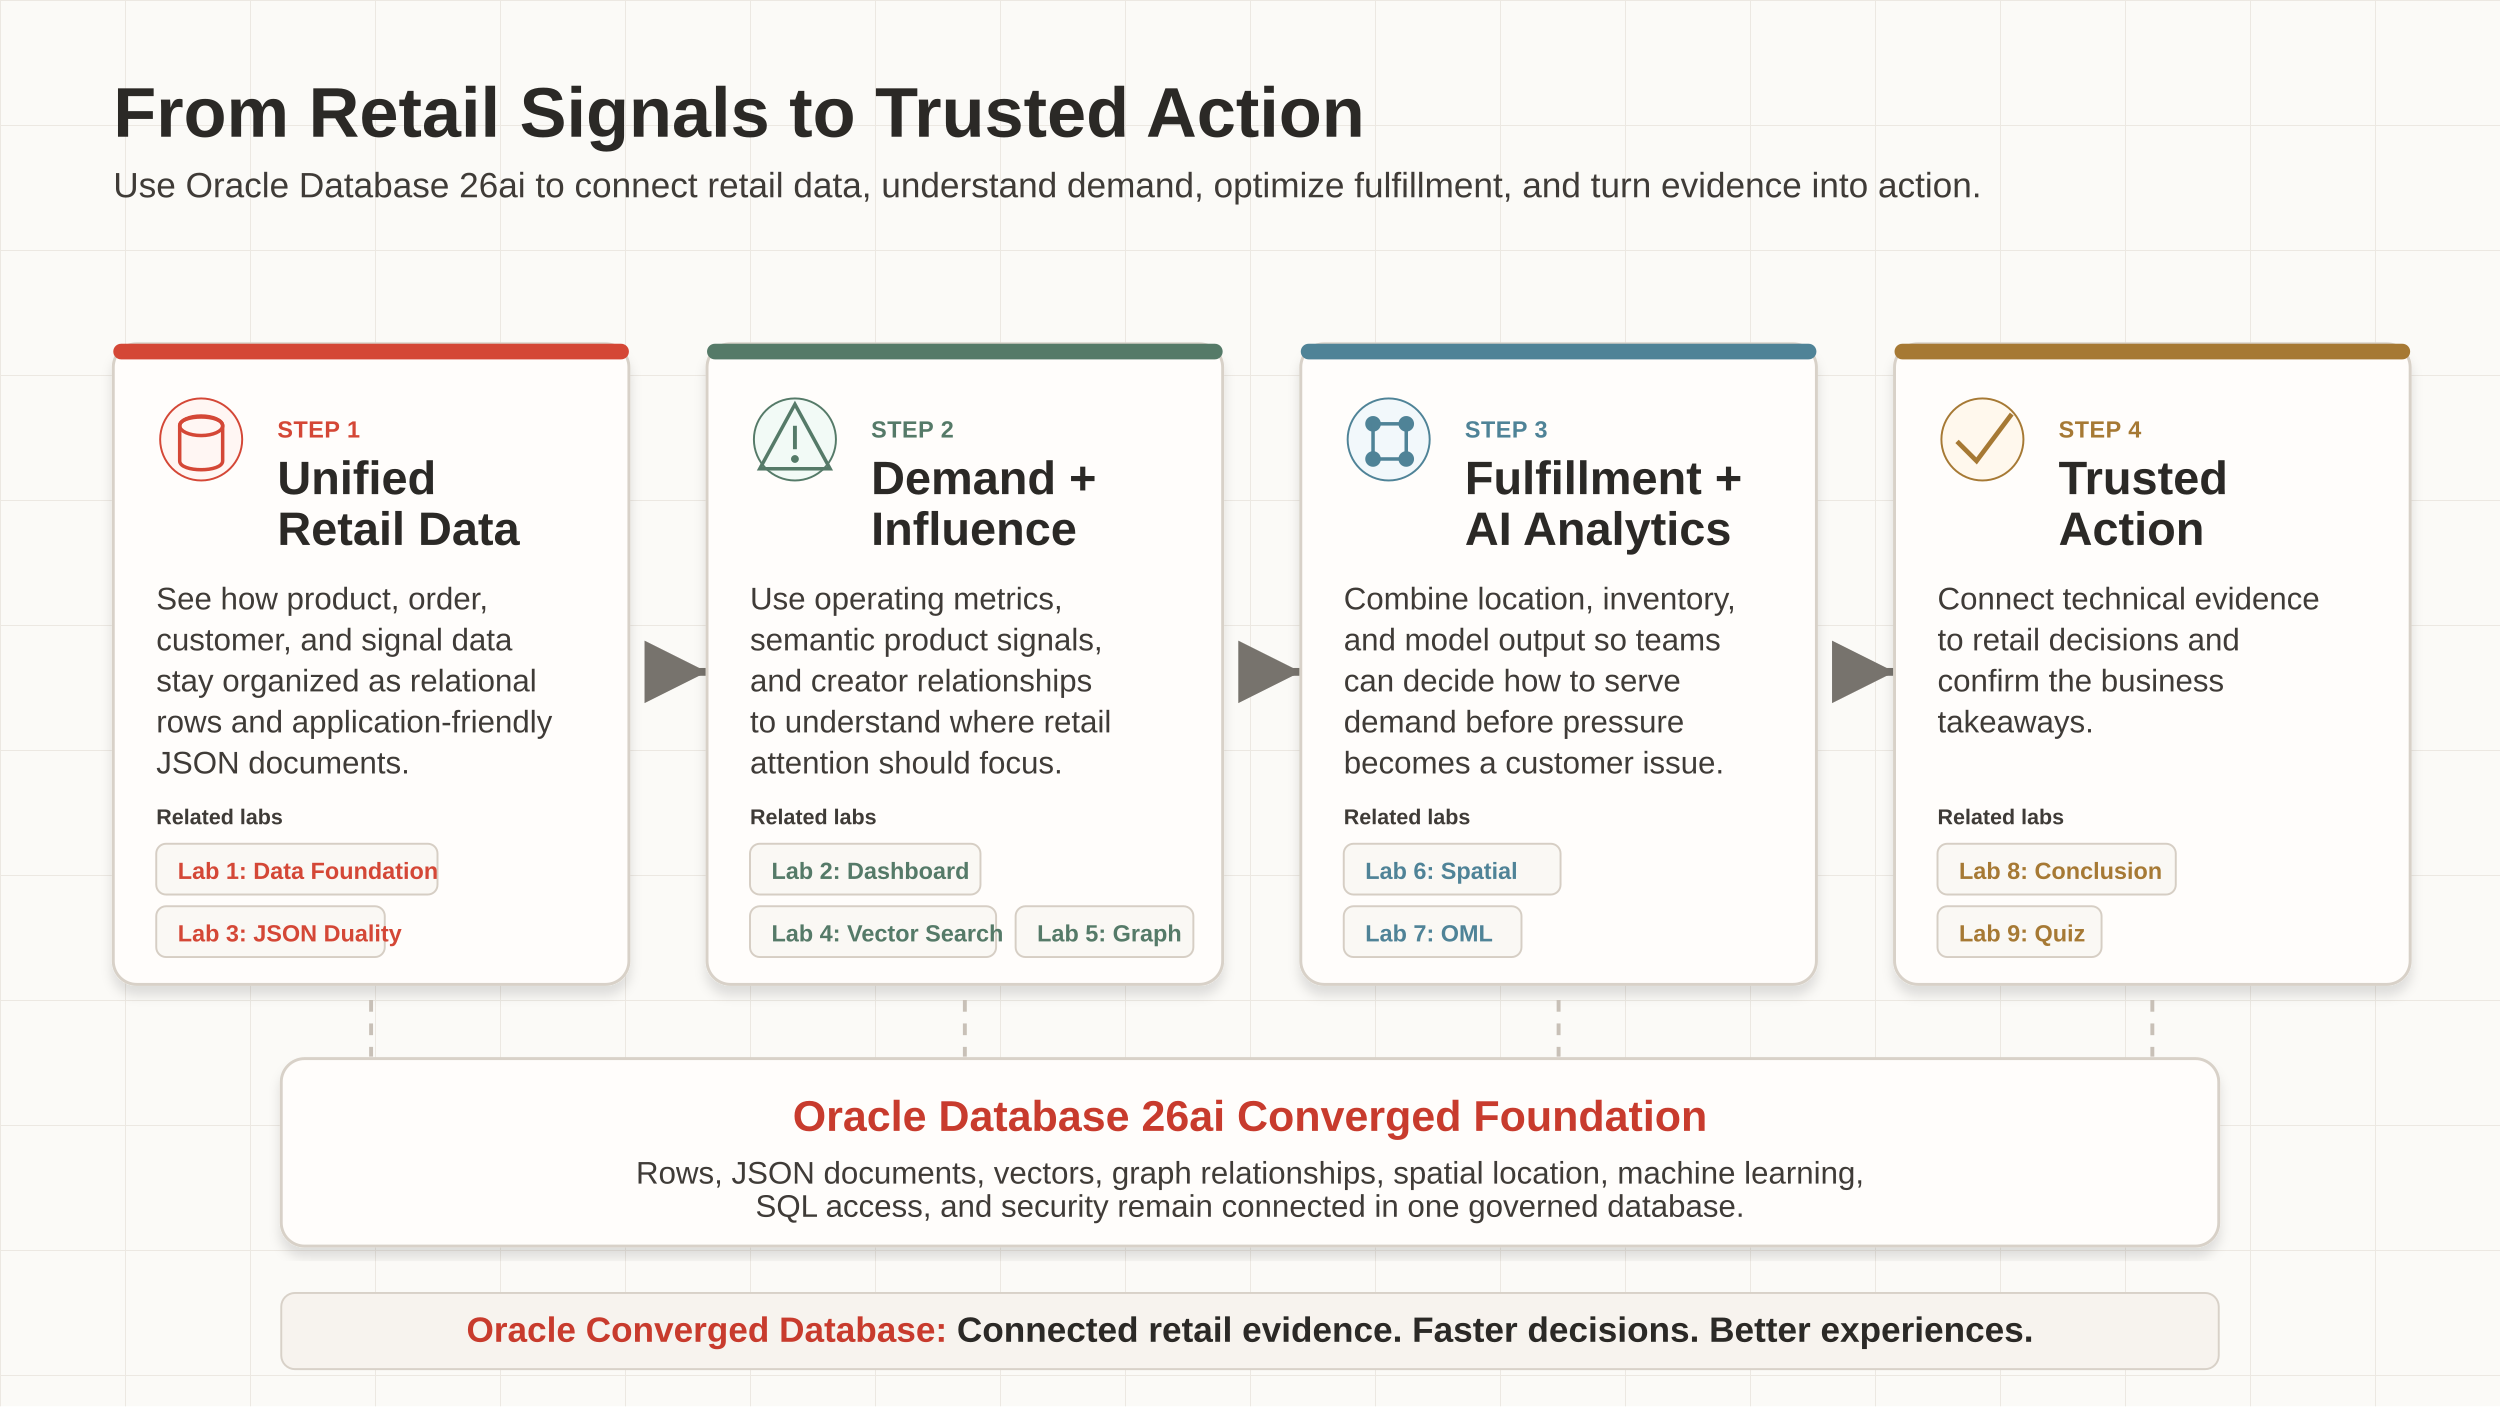
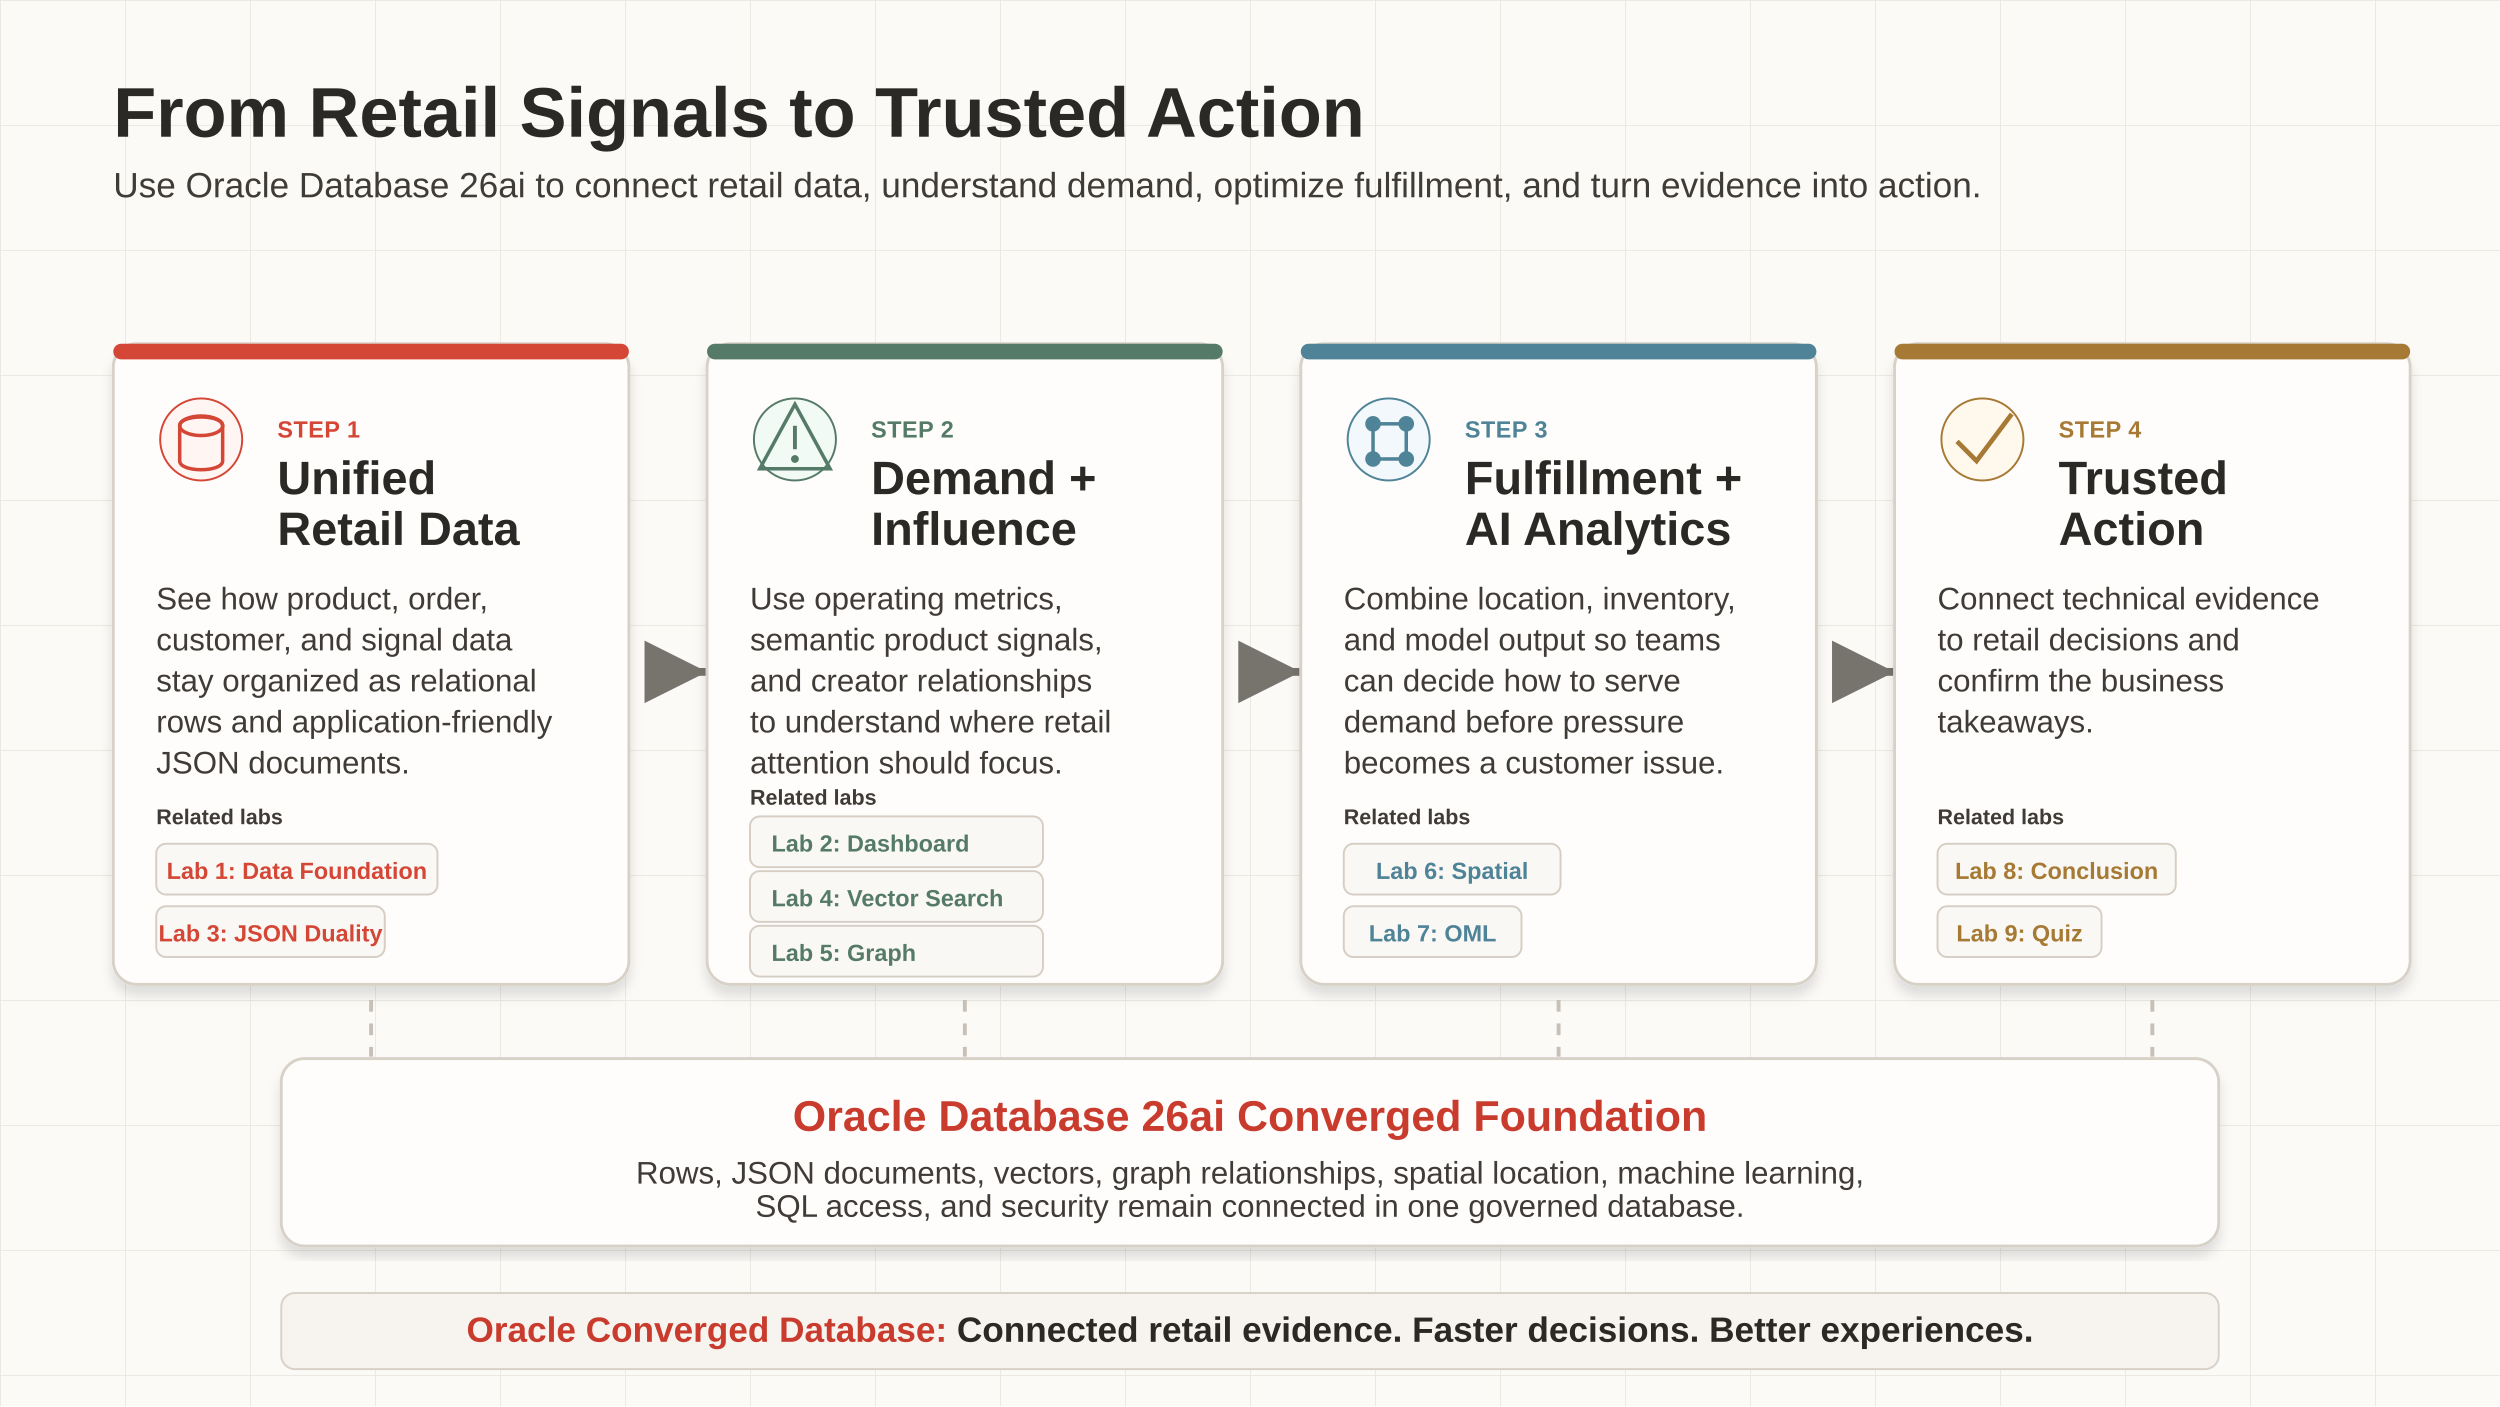
<svg xmlns="http://www.w3.org/2000/svg" width="1280" height="720" viewBox="0 0 1280 720" role="img" aria-labelledby="title desc">
  <defs>
    <pattern id="grid" width="64" height="64" patternUnits="userSpaceOnUse">
      <path d="M64 0H0V64" fill="none" stroke="#ece8e1" stroke-width="1" />
    </pattern>
    <filter id="cardShadow" x="-8%" y="-8%" width="116%" height="116%">
      <feDropShadow dx="0" dy="5" stdDeviation="3" flood-color="#000000" flood-opacity="0.12" />
    </filter>
    <marker id="arrow" markerWidth="12" markerHeight="12" refX="10" refY="6" orient="auto" markerUnits="strokeWidth">
      <path d="M2,2 L10,6 L2,10 Z" fill="#77736d" />
    </marker>
    <style>
      .title{font-family:Arial,Helvetica,sans-serif;font-size:36px;font-weight:700;fill:#2b2926}
      .subtitle{font-family:Arial,Helvetica,sans-serif;font-size:18px;fill:#3f3b37}
      .card{fill:#fffdfb;stroke:#d8d1c8;stroke-width:1.5;filter:url(#cardShadow)}
      .step{font-family:Arial,Helvetica,sans-serif;font-size:12px;font-weight:700;letter-spacing:.02em}
      .h{font-family:Arial,Helvetica,sans-serif;font-size:24px;font-weight:700;fill:#2b2926}
      .body{font-family:Arial,Helvetica,sans-serif;font-size:16px;fill:#3f3b37}
      .label{font-family:Arial,Helvetica,sans-serif;font-size:11px;font-weight:700;fill:#3f3b37}
      .pill{fill:#faf8f4;stroke:#d6cec4;stroke-width:1}
      .pillText{font-family:Arial,Helvetica,sans-serif;font-size:12px;font-weight:700}
      .foundationTitle{font-family:Arial,Helvetica,sans-serif;font-size:22px;font-weight:700;fill:#c83b2d}
      .foundationText{font-family:Arial,Helvetica,sans-serif;font-size:16px;fill:#3f3b37}
      .bottom{font-family:Arial,Helvetica,sans-serif;font-size:18px;font-weight:700;fill:#2b2926}
    </style>
  </defs>
  <rect width="1280" height="720" fill="#fbfaf7" />
  <rect width="1280" height="720" fill="url(#grid)" />
  <text x="58" y="70" class="title">From Retail Signals to Trusted Action</text>
  <text x="58" y="101" class="subtitle">Use Oracle Database 26ai to connect retail data, understand demand, optimize fulfillment, and turn evidence into action.</text>
  <g transform="translate(58 176)">
    <rect class="card" x="0" y="0" width="264" height="328" rx="12" />
    <rect x="0" y="0" width="264" height="8" rx="4" fill="#d44736" />
    <circle cx="45" cy="49" r="21" fill="#fff6f3" stroke="#d44736" />
    <path d="M34 42c0-6 22-6 22 0v18c0 6-22 6-22 0z" fill="none" stroke="#d44736" stroke-width="1.8" />
    <ellipse cx="45" cy="42" rx="11" ry="5" fill="none" stroke="#d44736" stroke-width="1.8" />
    <text x="84" y="48" class="step" fill="#d44736">STEP 1</text>
    <text x="84" y="77" class="h">Unified</text>
    <text x="84" y="103" class="h">Retail Data</text>
    <text x="22" y="136" class="body">See how product, order,</text>
    <text x="22" y="157" class="body">customer, and signal data</text>
    <text x="22" y="178" class="body">stay organized as relational</text>
    <text x="22" y="199" class="body">rows and application-friendly</text>
    <text x="22" y="220" class="body">JSON documents.</text>
    <text x="22" y="246" class="label">Related labs</text>
    <rect class="pill" x="22" y="256" width="144" height="26" rx="5" />
-     <text x="33" y="274" class="pillText" fill="#d44736">Lab 1: Data Foundation</text>
+     <text x="94" y="274" class="pillText" fill="#d44736" text-anchor="middle">Lab 1: Data Foundation</text>
    <rect class="pill" x="22" y="288" width="117" height="26" rx="5" />
-     <text x="33" y="306" class="pillText" fill="#d44736">Lab 3: JSON Duality</text>
+     <text x="80.5" y="306" class="pillText" fill="#d44736" text-anchor="middle">Lab 3: JSON Duality</text>
  </g>
  <path d="M331 344h31" stroke="#77736d" stroke-width="4" marker-end="url(#arrow)" />
  <g transform="translate(362 176)">
    <rect class="card" x="0" y="0" width="264" height="328" rx="12" />
    <rect x="0" y="0" width="264" height="8" rx="4" fill="#557a68" />
    <circle cx="45" cy="49" r="21" fill="#f2faf6" stroke="#557a68" />
    <path d="M45 31l18 33H27z" fill="none" stroke="#557a68" stroke-width="1.8" />
    <path d="M45 42v12" stroke="#557a68" stroke-width="2" />
    <circle cx="45" cy="59" r="2" fill="#557a68" />
    <text x="84" y="48" class="step" fill="#557a68">STEP 2</text>
    <text x="84" y="77" class="h">Demand +</text>
    <text x="84" y="103" class="h">Influence</text>
    <text x="22" y="136" class="body">Use operating metrics,</text>
    <text x="22" y="157" class="body">semantic product signals,</text>
    <text x="22" y="178" class="body">and creator relationships</text>
    <text x="22" y="199" class="body">to understand where retail</text>
    <text x="22" y="220" class="body">attention should focus.</text>
-     <text x="22" y="246" class="label">Related labs</text>
-     <rect class="pill" x="22" y="256" width="118" height="26" rx="5" />
-     <text x="33" y="274" class="pillText" fill="#557a68">Lab 2: Dashboard</text>
-     <rect class="pill" x="22" y="288" width="126" height="26" rx="5" />
-     <text x="33" y="306" class="pillText" fill="#557a68">Lab 4: Vector Search</text>
-     <rect class="pill" x="158" y="288" width="91" height="26" rx="5" />
-     <text x="169" y="306" class="pillText" fill="#557a68">Lab 5: Graph</text>
+     <text x="22" y="236" class="label">Related labs</text>
+     <rect class="pill" x="22" y="242" width="150" height="26" rx="5" />
+     <text x="33" y="260" class="pillText" fill="#557a68">Lab 2: Dashboard</text>
+     <rect class="pill" x="22" y="270" width="150" height="26" rx="5" />
+     <text x="33" y="288" class="pillText" fill="#557a68">Lab 4: Vector Search</text>
+     <rect class="pill" x="22" y="298" width="150" height="26" rx="5" />
+     <text x="33" y="316" class="pillText" fill="#557a68">Lab 5: Graph</text>
  </g>
  <path d="M635 344h31" stroke="#77736d" stroke-width="4" marker-end="url(#arrow)" />
  <g transform="translate(666 176)">
    <rect class="card" x="0" y="0" width="264" height="328" rx="12" />
    <rect x="0" y="0" width="264" height="8" rx="4" fill="#4f8397" />
    <circle cx="45" cy="49" r="21" fill="#f2f8fb" stroke="#4f8397" />
    <circle cx="37" cy="41" r="4" fill="#4f8397" />
    <circle cx="54" cy="41" r="4" fill="#4f8397" />
    <circle cx="37" cy="59" r="4" fill="#4f8397" />
    <circle cx="54" cy="59" r="4" fill="#4f8397" />
    <path d="M37 41h17v18H37z" fill="none" stroke="#4f8397" stroke-width="1.8" />
    <text x="84" y="48" class="step" fill="#4f8397">STEP 3</text>
    <text x="84" y="77" class="h">Fulfillment +</text>
    <text x="84" y="103" class="h">AI Analytics</text>
    <text x="22" y="136" class="body">Combine location, inventory,</text>
    <text x="22" y="157" class="body">and model output so teams</text>
    <text x="22" y="178" class="body">can decide how to serve</text>
    <text x="22" y="199" class="body">demand before pressure</text>
    <text x="22" y="220" class="body">becomes a customer issue.</text>
    <text x="22" y="246" class="label">Related labs</text>
    <rect class="pill" x="22" y="256" width="111" height="26" rx="5" />
-     <text x="33" y="274" class="pillText" fill="#4f8397">Lab 6: Spatial</text>
+     <text x="77.5" y="274" class="pillText" fill="#4f8397" text-anchor="middle">Lab 6: Spatial</text>
    <rect class="pill" x="22" y="288" width="91" height="26" rx="5" />
-     <text x="33" y="306" class="pillText" fill="#4f8397">Lab 7: OML</text>
+     <text x="67.5" y="306" class="pillText" fill="#4f8397" text-anchor="middle">Lab 7: OML</text>
  </g>
  <path d="M939 344h31" stroke="#77736d" stroke-width="4" marker-end="url(#arrow)" />
  <g transform="translate(970 176)">
    <rect class="card" x="0" y="0" width="264" height="328" rx="12" />
    <rect x="0" y="0" width="264" height="8" rx="4" fill="#a67934" />
    <circle cx="45" cy="49" r="21" fill="#fff8ed" stroke="#a67934" />
    <path d="M32 50l10 10 18-24" fill="none" stroke="#a67934" stroke-width="2.4" />
    <text x="84" y="48" class="step" fill="#a67934">STEP 4</text>
    <text x="84" y="77" class="h">Trusted</text>
    <text x="84" y="103" class="h">Action</text>
    <text x="22" y="136" class="body">Connect technical evidence</text>
    <text x="22" y="157" class="body">to retail decisions and</text>
    <text x="22" y="178" class="body">confirm the business</text>
    <text x="22" y="199" class="body">takeaways.</text>
    <text x="22" y="246" class="label">Related labs</text>
    <rect class="pill" x="22" y="256" width="122" height="26" rx="5" />
-     <text x="33" y="274" class="pillText" fill="#a67934">Lab 8: Conclusion</text>
+     <text x="83" y="274" class="pillText" fill="#a67934" text-anchor="middle">Lab 8: Conclusion</text>
    <rect class="pill" x="22" y="288" width="84" height="26" rx="5" />
-     <text x="33" y="306" class="pillText" fill="#a67934">Lab 9: Quiz</text>
+     <text x="64" y="306" class="pillText" fill="#a67934" text-anchor="middle">Lab 9: Quiz</text>
  </g>
  <path d="M190 512v29" stroke="#c8c0b7" stroke-width="2" stroke-dasharray="6 6" />
  <path d="M494 512v29" stroke="#c8c0b7" stroke-width="2" stroke-dasharray="6 6" />
  <path d="M798 512v29" stroke="#c8c0b7" stroke-width="2" stroke-dasharray="6 6" />
  <path d="M1102 512v29" stroke="#c8c0b7" stroke-width="2" stroke-dasharray="6 6" />
  <rect x="144" y="542" width="992" height="96" rx="12" fill="#fffdfb" stroke="#d8d1c8" stroke-width="1.5" filter="url(#cardShadow)" />
  <text x="640" y="579" class="foundationTitle" text-anchor="middle">Oracle Database 26ai Converged Foundation</text>
  <text x="640" y="606" class="foundationText" text-anchor="middle">Rows, JSON documents, vectors, graph relationships, spatial location, machine learning,</text>
  <text x="640" y="623" class="foundationText" text-anchor="middle">SQL access, and security remain connected in one governed database.</text>
  <rect x="144" y="662" width="992" height="39" rx="7" fill="#f7f3ee" stroke="#d8d1c8" />
  <text x="640" y="687" class="bottom" text-anchor="middle">
    <tspan fill="#c83b2d">Oracle Converged Database:</tspan> Connected retail evidence. Faster decisions. Better experiences.</text>
</svg>
